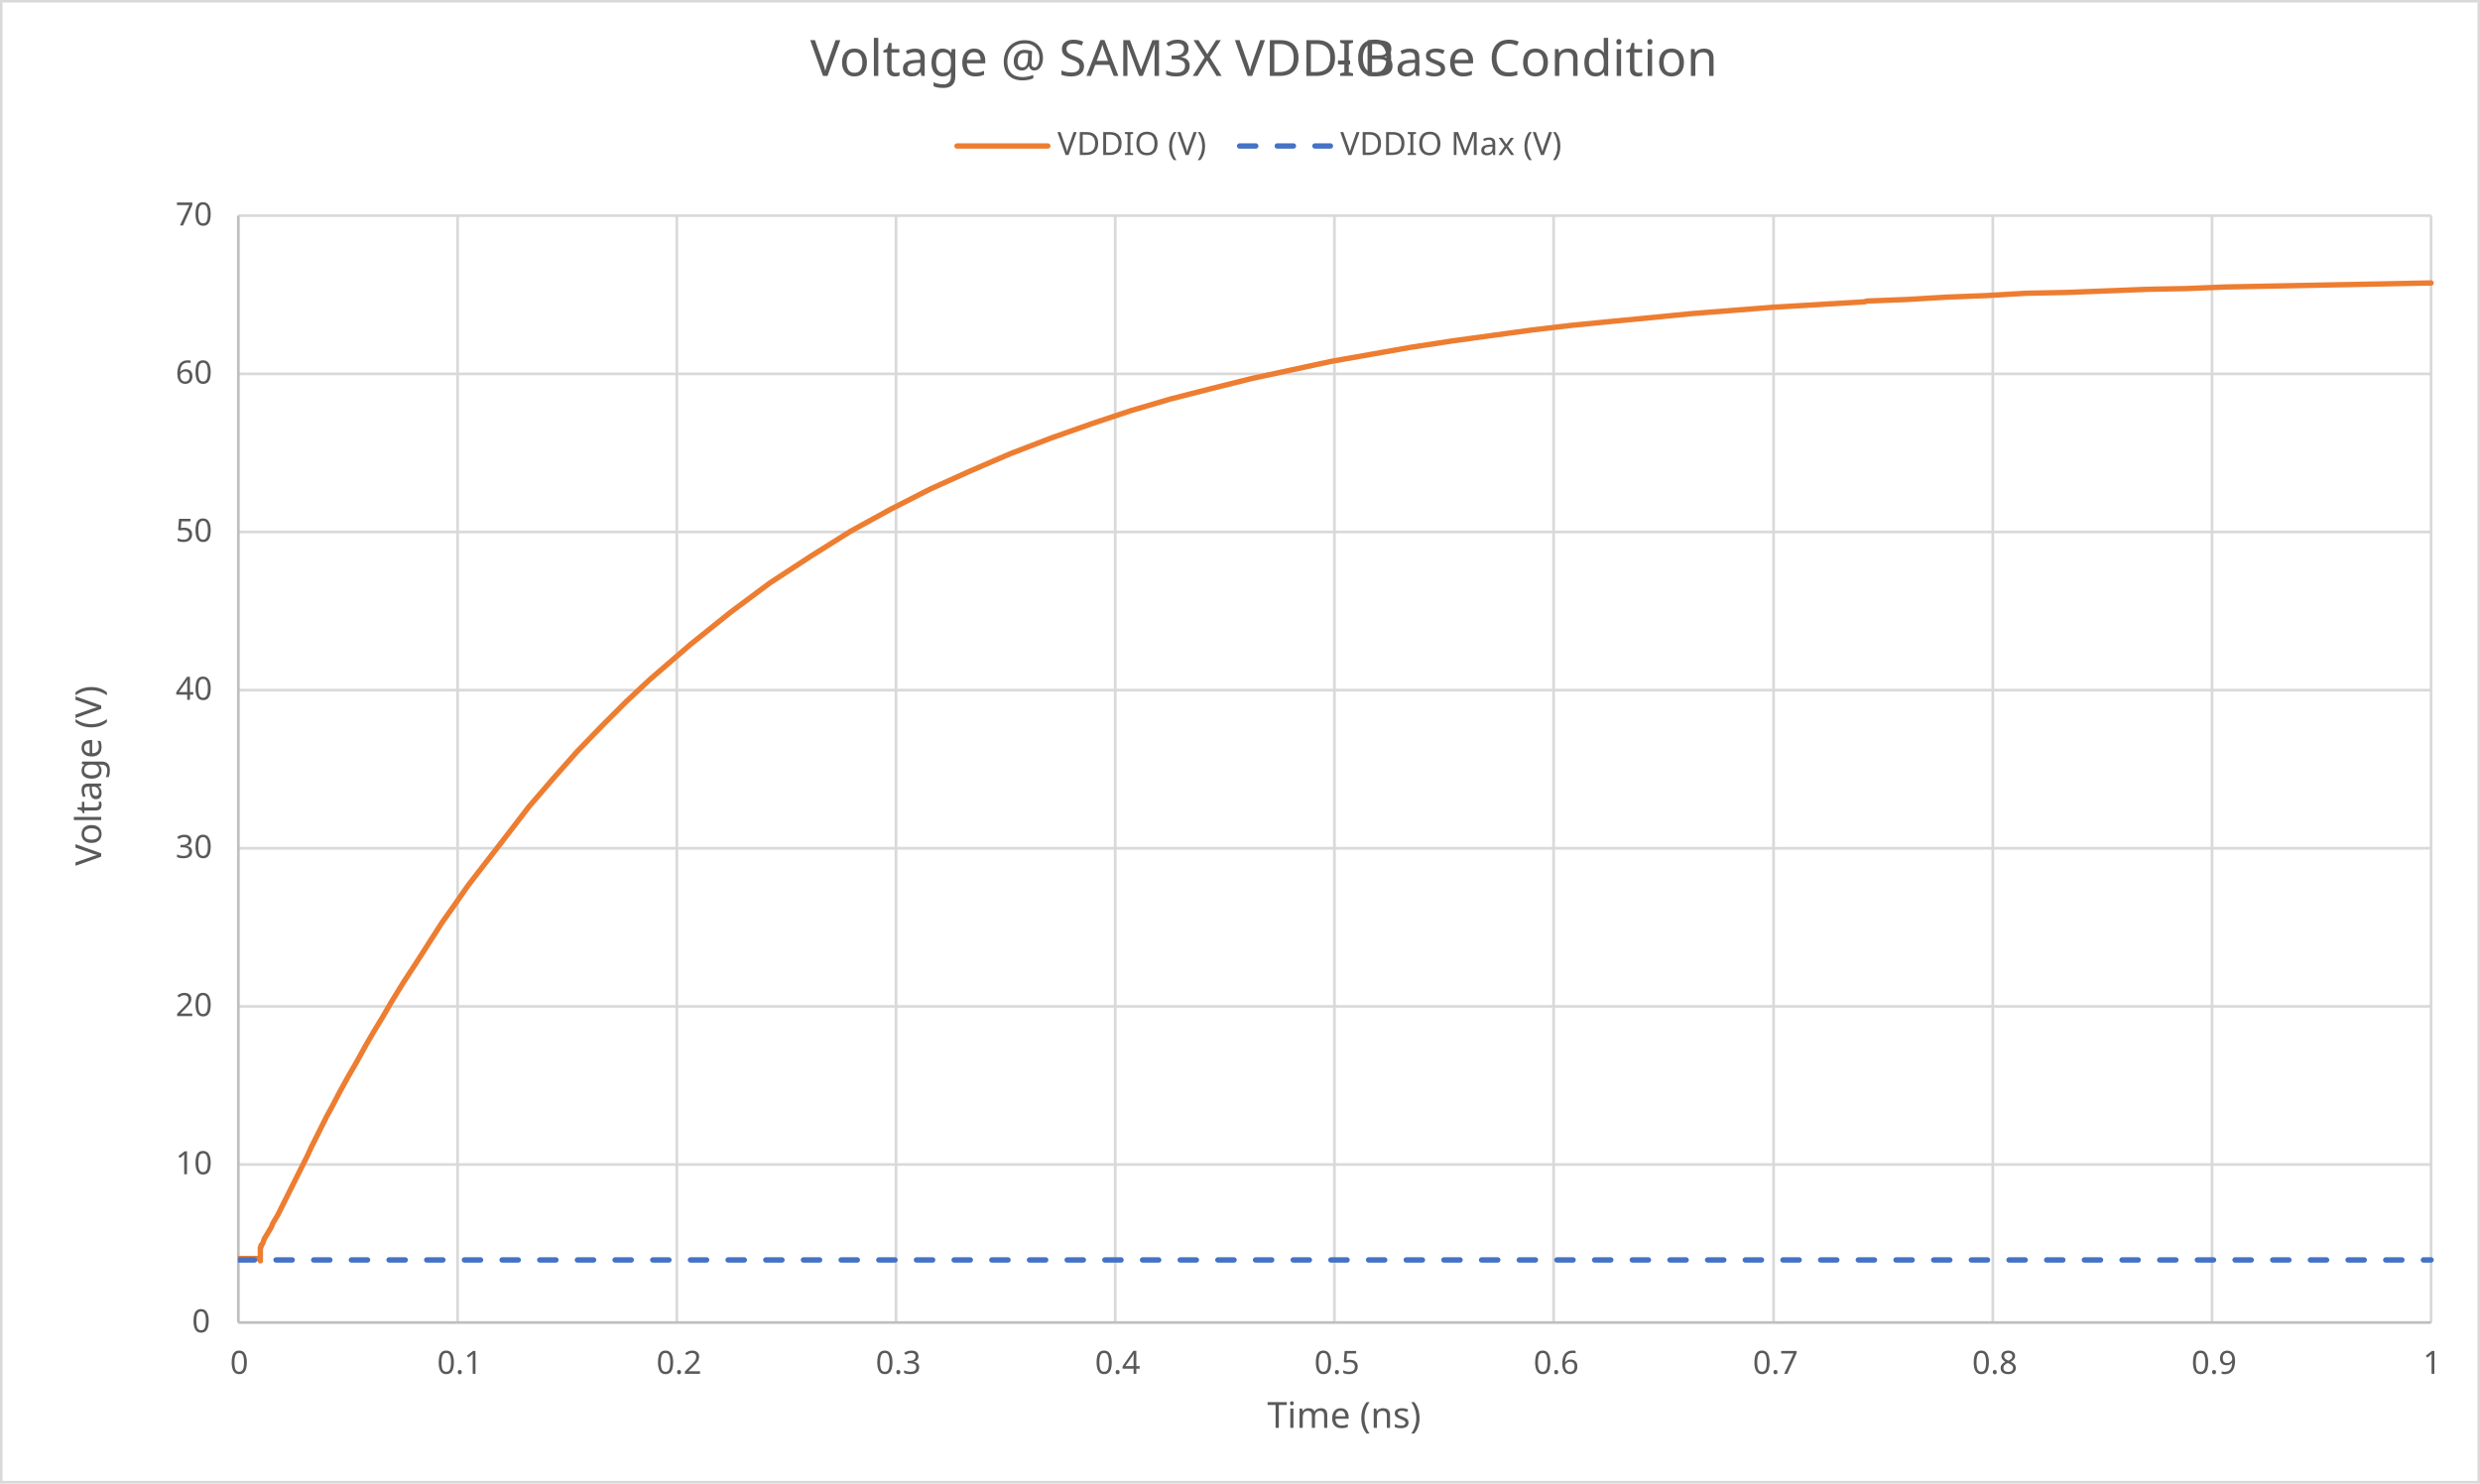
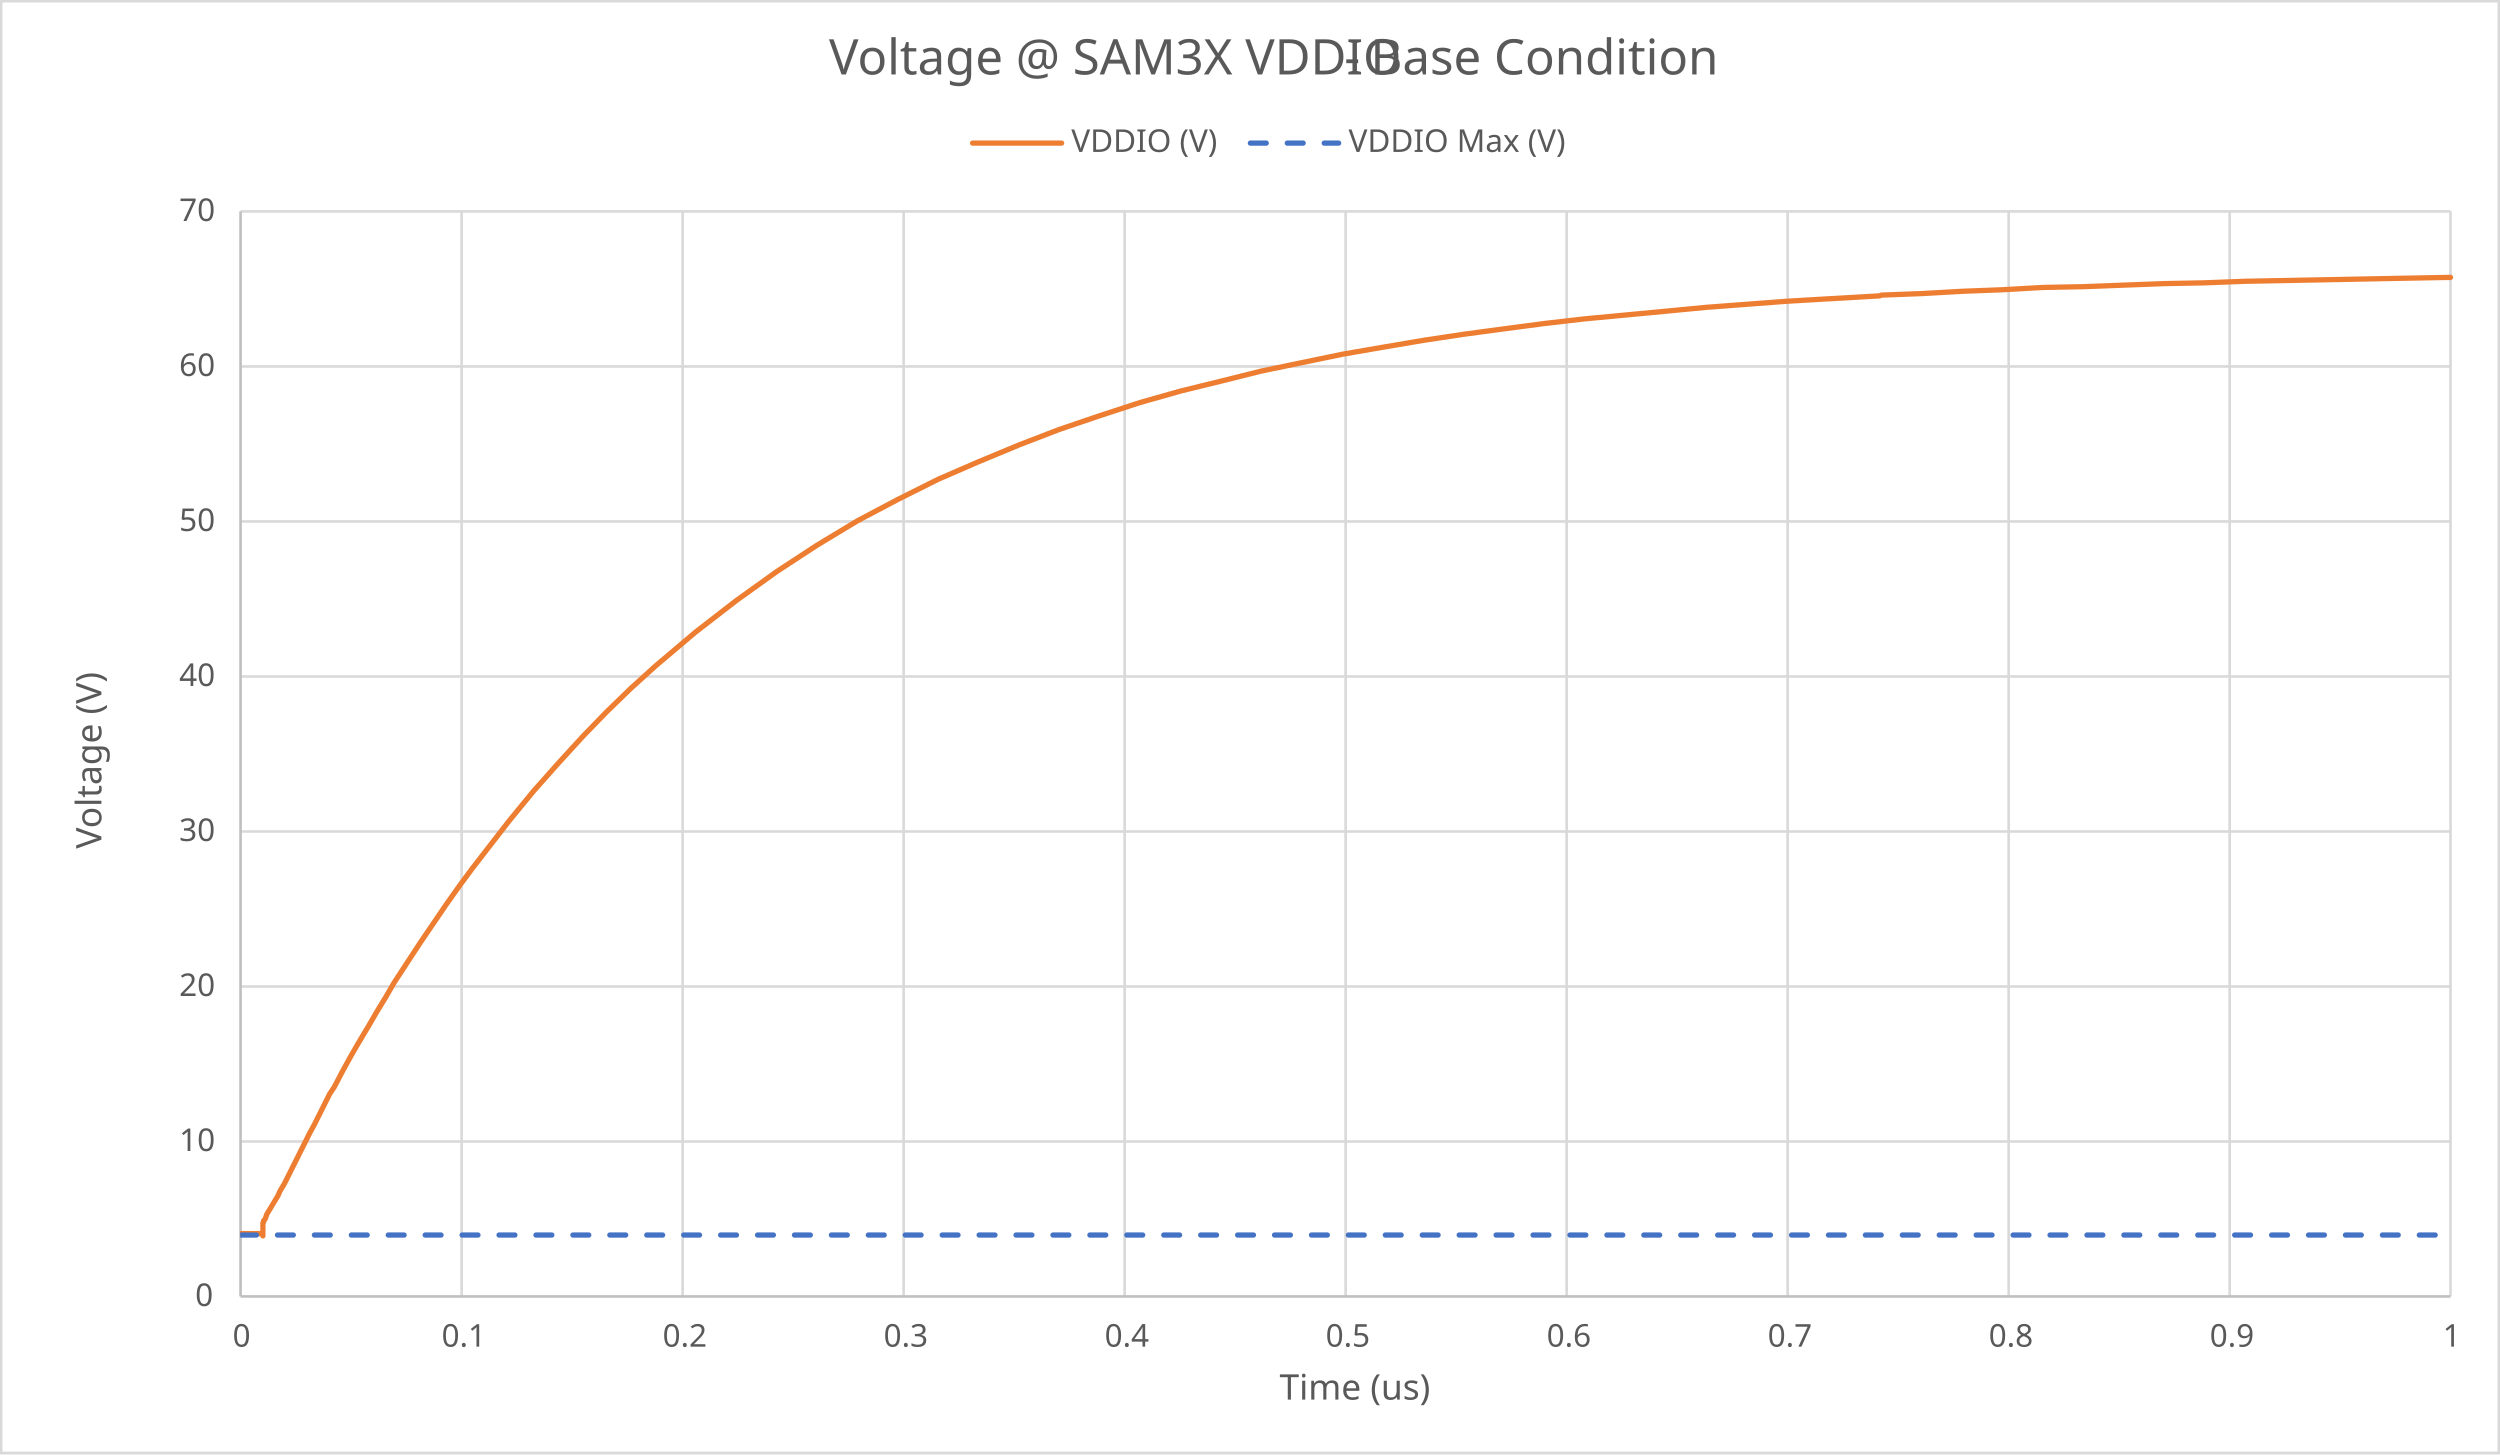
- <svg xmlns="http://www.w3.org/2000/svg" width="3168" height="1895" overflow="hidden">
+ <svg xmlns="http://www.w3.org/2000/svg" width="3258" height="1895" overflow="hidden">
  <defs>
    <clipPath id="clip0">
-       <rect x="1897" y="2247" width="3168" height="1895" />
+       <rect x="2577" y="2247" width="3258" height="1895" />
    </clipPath>
    <clipPath id="clip1">
-       <rect x="1897" y="2248" width="3166" height="1892" />
+       <rect x="2578" y="2248" width="3255" height="1892" />
    </clipPath>
    <clipPath id="clip2">
-       <rect x="1897" y="2248" width="3166" height="1892" />
+       <rect x="2578" y="2248" width="3255" height="1892" />
    </clipPath>
    <clipPath id="clip3">
-       <rect x="1897" y="2248" width="3166" height="1892" />
+       <rect x="2578" y="2248" width="3255" height="1892" />
    </clipPath>
    <clipPath id="clip4">
-       <rect x="1897" y="2248" width="3166" height="1892" />
+       <rect x="2578" y="2248" width="3255" height="1892" />
    </clipPath>
    <clipPath id="clip5">
-       <rect x="2201" y="2522" width="2805" height="1418" />
+       <rect x="2890" y="2522" width="2884" height="1418" />
    </clipPath>
    <clipPath id="clip6">
-       <rect x="2201" y="2522" width="2805" height="1418" />
+       <rect x="2890" y="2522" width="2884" height="1418" />
    </clipPath>
    <clipPath id="clip7">
-       <rect x="1897" y="2248" width="3166" height="1892" />
+       <rect x="2578" y="2248" width="3255" height="1892" />
    </clipPath>
    <clipPath id="clip8">
-       <rect x="1897" y="2248" width="3166" height="1892" />
+       <rect x="2578" y="2248" width="3255" height="1892" />
    </clipPath>
    <clipPath id="clip9">
-       <rect x="1897" y="2248" width="3166" height="1892" />
+       <rect x="2578" y="2248" width="3255" height="1892" />
    </clipPath>
    <clipPath id="clip10">
-       <rect x="1897" y="2248" width="3166" height="1892" />
+       <rect x="2578" y="2248" width="3255" height="1892" />
    </clipPath>
    <clipPath id="clip11">
-       <rect x="1897" y="2248" width="3166" height="1892" />
+       <rect x="2578" y="2248" width="3255" height="1892" />
    </clipPath>
    <clipPath id="clip12">
-       <rect x="1897" y="2248" width="3166" height="1892" />
+       <rect x="2578" y="2248" width="3255" height="1892" />
    </clipPath>
    <clipPath id="clip13">
-       <rect x="1897" y="2248" width="3166" height="1892" />
+       <rect x="2578" y="2248" width="3255" height="1892" />
    </clipPath>
    <clipPath id="clip14">
-       <rect x="1897" y="2248" width="3166" height="1892" />
+       <rect x="2578" y="2248" width="3255" height="1892" />
    </clipPath>
    <clipPath id="clip15">
-       <rect x="1897" y="2248" width="3166" height="1892" />
+       <rect x="2578" y="2248" width="3255" height="1892" />
    </clipPath>
    <clipPath id="clip16">
-       <rect x="1897" y="2248" width="3166" height="1892" />
+       <rect x="2578" y="2248" width="3255" height="1892" />
    </clipPath>
    <clipPath id="clip17">
-       <rect x="1897" y="2248" width="3166" height="1892" />
+       <rect x="2578" y="2248" width="3255" height="1892" />
    </clipPath>
    <clipPath id="clip18">
-       <rect x="1897" y="2248" width="3166" height="1892" />
+       <rect x="2578" y="2248" width="3255" height="1892" />
    </clipPath>
    <clipPath id="clip19">
-       <rect x="1897" y="2248" width="3166" height="1892" />
+       <rect x="2578" y="2248" width="3255" height="1892" />
    </clipPath>
    <clipPath id="clip20">
-       <rect x="1897" y="2248" width="3166" height="1892" />
+       <rect x="2578" y="2248" width="3255" height="1892" />
    </clipPath>
    <clipPath id="clip21">
-       <rect x="1897" y="2248" width="3166" height="1892" />
+       <rect x="2578" y="2248" width="3255" height="1892" />
    </clipPath>
    <clipPath id="clip22">
-       <rect x="1897" y="2248" width="3166" height="1892" />
+       <rect x="2578" y="2248" width="3255" height="1892" />
    </clipPath>
    <clipPath id="clip23">
-       <rect x="1897" y="2248" width="3166" height="1892" />
+       <rect x="2578" y="2248" width="3255" height="1892" />
    </clipPath>
    <clipPath id="clip24">
-       <rect x="1897" y="2248" width="3166" height="1892" />
+       <rect x="2578" y="2248" width="3255" height="1892" />
    </clipPath>
    <clipPath id="clip25">
-       <rect x="1897" y="2248" width="3166" height="1892" />
+       <rect x="2578" y="2248" width="3255" height="1892" />
    </clipPath>
    <clipPath id="clip26">
-       <rect x="1897" y="2248" width="3166" height="1892" />
+       <rect x="2578" y="2248" width="3255" height="1892" />
    </clipPath>
    <clipPath id="clip27">
-       <rect x="1897" y="2248" width="3166" height="1892" />
+       <rect x="2578" y="2248" width="3255" height="1892" />
    </clipPath>
    <clipPath id="clip28">
-       <rect x="1897" y="2248" width="3166" height="1892" />
+       <rect x="2578" y="2248" width="3255" height="1892" />
    </clipPath>
    <clipPath id="clip29">
-       <rect x="1897" y="2248" width="3166" height="1892" />
+       <rect x="2578" y="2248" width="3255" height="1892" />
    </clipPath>
    <clipPath id="clip30">
-       <rect x="1897" y="2248" width="3166" height="1892" />
+       <rect x="2578" y="2248" width="3255" height="1892" />
    </clipPath>
    <clipPath id="clip31">
-       <rect x="1897" y="2248" width="3166" height="1892" />
+       <rect x="2578" y="2248" width="3255" height="1892" />
    </clipPath>
    <clipPath id="clip32">
-       <rect x="1897" y="2248" width="3166" height="1892" />
+       <rect x="2578" y="2248" width="3255" height="1892" />
    </clipPath>
    <clipPath id="clip33">
-       <rect x="1897" y="2248" width="3166" height="1892" />
+       <rect x="2578" y="2248" width="3255" height="1892" />
    </clipPath>
    <clipPath id="clip34">
-       <rect x="1897" y="2248" width="3166" height="1892" />
+       <rect x="2578" y="2248" width="3255" height="1892" />
    </clipPath>
  </defs>
-   <g clip-path="url(#clip0)" transform="translate(-1897 -2247)">
-     <rect x="1898" y="2248" width="3165" height="1892" fill="#FFFFFF" />
+   <g clip-path="url(#clip0)" transform="translate(-2577 -2247)">
+     <rect x="2578" y="2248" width="3255" height="1892" fill="#FFFFFF" />
    <g clip-path="url(#clip1)">
-       <path d="M2201.5 3734.62 5002.5 3734.62M2201.5 3532.62 5002.5 3532.62M2201.5 3330.61 5002.5 3330.61M2201.5 3128.6 5002.5 3128.6M2201.5 2926.6 5002.5 2926.6M2201.5 2724.59 5002.5 2724.59M2201.5 2522.5 5002.5 2522.5" stroke="#D9D9D9" stroke-width="3.438" stroke-linejoin="round" stroke-miterlimit="10" fill="none" />
+       <path d="M2890.5 3734.62 5770.5 3734.62M2890.5 3532.62 5770.5 3532.62M2890.5 3330.61 5770.5 3330.61M2890.5 3128.6 5770.5 3128.6M2890.5 2926.6 5770.5 2926.6M2890.5 2724.59 5770.5 2724.59M2890.5 2522.5 5770.5 2522.5" stroke="#D9D9D9" stroke-width="3.438" stroke-linejoin="round" stroke-miterlimit="10" fill="none" />
    </g>
    <g clip-path="url(#clip2)">
-       <path d="M2481.58 2522.5 2481.58 3936.5M2761.59 2522.5 2761.59 3936.5M3041.6 2522.5 3041.6 3936.5M3321.61 2522.5 3321.61 3936.5M3601.62 2522.5 3601.62 3936.5M3881.63 2522.5 3881.63 3936.5M4162.64 2522.5 4162.64 3936.5M4442.65 2522.5 4442.65 3936.5M4722.66 2522.5 4722.66 3936.5M5002.5 2522.5 5002.5 3936.5" stroke="#D9D9D9" stroke-width="3.438" stroke-linejoin="round" stroke-miterlimit="10" fill="none" />
+       <path d="M3178.6 2522.5 3178.6 3936.5M3466.61 2522.5 3466.61 3936.5M3754.62 2522.5 3754.62 3936.5M4042.63 2522.5 4042.63 3936.5M4330.64 2522.5 4330.64 3936.5M4618.65 2522.5 4618.65 3936.5M4906.66 2522.5 4906.66 3936.5M5194.67 2522.5 5194.67 3936.5M5482.68 2522.5 5482.68 3936.5M5770.5 2522.5 5770.5 3936.5" stroke="#D9D9D9" stroke-width="3.438" stroke-linejoin="round" stroke-miterlimit="10" fill="none" />
    </g>
    <g clip-path="url(#clip3)">
-       <path d="M0 0 0 1414" stroke="#BFBFBF" stroke-width="3.438" stroke-linejoin="round" stroke-miterlimit="10" fill="none" fill-rule="evenodd" transform="matrix(1 0 0 -1 2201.5 3936.5)" />
+       <path d="M0 0 0 1414" stroke="#BFBFBF" stroke-width="3.438" stroke-linejoin="round" stroke-miterlimit="10" fill="none" fill-rule="evenodd" transform="matrix(1 0 0 -1 2890.5 3936.5)" />
    </g>
    <g clip-path="url(#clip4)">
-       <path d="M2201.5 3936.5 5002.5 3936.5" stroke="#BFBFBF" stroke-width="3.438" stroke-linejoin="round" stroke-miterlimit="10" fill="none" fill-rule="evenodd" />
+       <path d="M2890.5 3936.5 5770.5 3936.5" stroke="#BFBFBF" stroke-width="3.438" stroke-linejoin="round" stroke-miterlimit="10" fill="none" fill-rule="evenodd" />
    </g>
    <g clip-path="url(#clip5)">
-       <path d="M2201.5 3854.63 2229.57 3854.63 2229.57 3854.63 2229.57 3854.63 2229.57 3854.63 2229.57 3853.63 2229.57 3853.63 2229.57 3853.63 2229.57 3853.63 2229.57 3853.63 2229.57 3853.63 2229.57 3853.63 2229.57 3853.63 2229.57 3852.63 2229.57 3851.63 2229.57 3850.63 2229.57 3848.63 2229.57 3850.63 2229.57 3854.63 2229.57 3857.5 2229.57 3856.63 2229.57 3851.63 2229.57 3849.63 2229.57 3850.63 2229.57 3855.63 2229.57 3857.63 2229.57 3854.63 2229.57 3850.63 2229.57 3849.63 2229.57 3852.63 2229.57 3855.63 2229.57 3857.63 2229.57 3854.63 2229.57 3850.63 2229.57 3849.63 2229.57 3851.63 2229.57 3855.63 2229.57 3856.63 2229.57 3854.63 2229.57 3850.63 2229.57 3849.63 2229.57 3852.63 2229.57 3855.63 2229.57 3856.63 2229.57 3853.63 2229.57 3850.63 2229.57 3849.63 2229.57 3852.63 2229.57 3855.63 2229.57 3855.63 2229.57 3853.63 2229.57 3850.63 2229.57 3850.63 2229.57 3853.63 2229.57 3855.63 2229.57 3855.63 2229.57 3851.63 2229.57 3849.63 2229.57 3851.63 2229.57 3854.63 2229.57 3855.63 2229.57 3852.63 2229.57 3850.63 2229.57 3850.63 2229.57 3853.63 2229.57 3855.63 2229.57 3853.63 2229.57 3850.63 2229.57 3851.63 2229.57 3854.63 2229.57 3855.63 2229.57 3852.63 2229.57 3850.63 2229.57 3850.63 2229.57 3853.63 2229.57 3854.63 2229.57 3852.63 2229.57 3850.63 2229.57 3851.63 2229.57 3853.63 2229.57 3854.63 2229.57 3851.63 2229.57 3850.63 2229.57 3851.63 2229.57 3853.63 2229.57 3853.63 2229.57 3851.63 2229.57 3850.63 2229.57 3852.63 2229.57 3853.63 2229.57 3852.63 2229.57 3850.63 2229.57 3850.63 2229.57 3853.63 2229.57 3853.63 2229.57 3851.63 2229.57 3850.63 2229.57 3851.63 2229.57 3853.63 2229.57 3852.63 2229.57 3850.63 2229.57 3851.63 2229.57 3853.63 2229.57 3852.63 2229.57 3850.63 2229.57 3851.63 2229.57 3853.63 2229.57 3852.63 2229.57 3850.63 2229.57 3850.63 2229.57 3852.63 2229.57 3853.63 2229.57 3851.63 2229.57 3850.63 2229.57 3851.63 2229.57 3852.63 2229.57 3851.63 2229.57 3850.63 2229.57 3851.63 2229.57 3852.63 2229.57 3851.63 2229.57 3850.63 2229.57 3852.63 2229.57 3852.63 2229.57 3850.63 2229.57 3850.63 2229.57 3852.63 2229.57 3852.63 2229.57 3850.63 2229.57 3850.63 2229.57 3851.63 2229.57 3852.63 2229.57 3850.63 2229.57 3850.63 2229.57 3851.63 2229.57 3852.63 2229.57 3850.63 2229.57 3850.63 2229.57 3851.63 2229.57 3852.63 2229.57 3850.63 2229.57 3850.63 2229.57 3851.63 2229.57 3851.63 2229.57 3850.63 2229.57 3850.63 2229.57 3851.63 2229.57 3851.63 2229.57 3850.63 2229.57 3851.63 2229.57 3851.63 2229.57 3850.63 2229.57 3850.63 2229.57 3851.63 2229.57 3850.63 2229.57 3850.63 2229.57 3851.63 2229.57 3850.63 2229.57 3850.63 2229.57 3850.63 2229.57 3850.63 2229.57 3850.63 2229.57 3850.63 2229.57 3851.63 2229.57 3850.63 2229.57 3850.63 2229.57 3850.63 2229.57 3850.63 2229.57 3850.63 2229.57 3850.63 2229.57 3850.63 2229.57 3850.63 2229.57 3850.63 2229.57 3850.63 2229.57 3850.63 2229.57 3850.63 2229.57 3850.63 2229.57 3850.63 2229.57 3850.63 2229.57 3849.63 2229.57 3850.63 2229.57 3850.63 2229.57 3849.63 2229.57 3850.63 2229.57 3849.63 2229.57 3849.63 2229.57 3849.63 2229.57 3849.63 2229.57 3849.63 2229.57 3849.63 2229.57 3849.63 2229.57 3849.63 2229.57 3849.63 2229.57 3849.63 2229.57 3849.63 2229.57 3849.63 2229.57 3849.63 2229.57 3849.63 2229.57 3849.63 2229.57 3849.63 2229.57 3848.63 2229.57 3848.63 2229.57 3848.63 2229.57 3848.63 2229.57 3848.63 2229.57 3848.63 2229.57 3848.63 2229.57 3848.63 2229.57 3848.63 2229.57 3847.63 2229.57 3847.63 2229.57 3846.63 2229.57 3846.63 2229.57 3845.63 2229.57 3845.63 2229.57 3845.63 2229.57 3844.63 2229.57 3844.63 2229.57 3843.63 2229.57 3842.63 2229.57 3841.63 2229.57 3840.63 2230.57 3839.63 2230.57 3839.63 2230.57 3838.63 2230.57 3837.63 2232.57 3835.63 2234.57 3829.63 2237.57 3824.63 2240.57 3819.63 2243.57 3814.63 2245.57 3809.62 2248.57 3804.62 2251.57 3799.62 2256.57 3789.62 2260.57 3781.62 2264.57 3773.62 2268.57 3765.62 2272.57 3757.62 2276.57 3749.62 2280.57 3741.62 2284.57 3733.62 2289.58 3723.62 2294.58 3712.62 2299.58 3702.62 2304.58 3692.62 2309.58 3682.62 2314.58 3672.62 2319.58 3663.62 2330.58 3642.62 2341.58 3622.62 2352.58 3603.62 2363.58 3583.62 2374.58 3564.62 2385.58 3546.62 2396.58 3527.62 2412.58 3501.61 2429.58 3475.61 2445.58 3450.61 2461.58 3425.61 2478.58 3401.61 2494.58 3378.61 2511.58 3356.61 2542.58 3316.61 2572.58 3277.61 2603.59 3241.61 2634.59 3206.61 2665.59 3174.6 2696.59 3143.6 2727.59 3114.6 2778.59 3070.6 2829.59 3029.6 2880.59 2991.6 2932.6 2957.6 2983.6 2925.6 3034.6 2897.6 3085.6 2871.59 3136.6 2848.59 3187.6 2826.59 3239.61 2806.59 3290.61 2788.59 3341.61 2771.59 3392.61 2756.59 3443.61 2743.59 3495.61 2730.59 3546.62 2719.59 3597.62 2708.59 3648.62 2699.59 3699.62 2690.59 3751.62 2682.59 3802.62 2675.59 3853.63 2668.59 3904.63 2662.59 3955.63 2657.59 4007.63 2652.59 4058.63 2647.59 4109.63 2643.59 4160.64 2639.59 4177.64 2638.59 4194.64 2637.59 4211.64 2636.59 4227.64 2635.59 4244.64 2634.59 4261.64 2633.59 4278.64 2632.59 4281.64 2631.59 4332.64 2629.59 4383.64 2626.59 4434.65 2624.59 4485.65 2621.59 4536.65 2620.59 4588.65 2618.59 4639.65 2616.59 4690.65 2615.59 4740.66 2613.59 4791.66 2612.59 4842.66 2611.59 4893.66 2610.59 4944.66 2609.59 4994.66 2608.59 5000.66 2608.59 5002.5 2608.5" stroke="#ED7D31" stroke-width="6.875" stroke-linecap="round" stroke-linejoin="round" stroke-miterlimit="10" fill="none" />
+       <path d="M2890.5 3854.63 2919.6 3854.63 2919.6 3854.63 2919.6 3854.63 2919.6 3854.63 2919.6 3853.63 2919.6 3853.63 2919.6 3853.63 2919.6 3853.63 2919.6 3853.63 2919.6 3853.63 2919.6 3853.63 2919.6 3853.63 2919.6 3852.63 2919.6 3851.63 2919.6 3850.63 2919.6 3848.63 2919.6 3850.63 2919.6 3854.63 2919.6 3857.5 2919.6 3856.63 2919.6 3851.63 2919.6 3849.63 2919.6 3850.63 2919.6 3855.63 2919.6 3857.63 2919.6 3854.63 2919.6 3850.63 2919.6 3849.63 2919.6 3852.63 2919.6 3855.63 2919.6 3857.63 2919.6 3854.63 2919.6 3850.63 2919.6 3849.63 2919.6 3851.63 2919.6 3855.63 2919.6 3856.63 2919.6 3854.63 2919.6 3850.63 2919.6 3849.63 2919.6 3852.63 2919.6 3855.63 2919.6 3856.63 2919.6 3853.63 2919.6 3850.63 2919.6 3849.63 2919.6 3852.63 2919.6 3855.63 2919.6 3855.63 2919.6 3853.63 2919.6 3850.63 2919.6 3850.63 2919.6 3853.63 2919.6 3855.63 2919.6 3855.63 2919.6 3851.63 2919.6 3849.63 2919.6 3851.63 2919.6 3854.63 2919.6 3855.63 2919.6 3852.63 2919.6 3850.63 2919.6 3850.63 2919.6 3853.63 2919.6 3855.63 2919.6 3853.63 2919.6 3850.63 2919.6 3851.63 2919.6 3854.63 2919.6 3855.63 2919.6 3852.63 2919.6 3850.63 2919.6 3850.63 2919.6 3853.63 2919.6 3854.63 2919.6 3852.63 2919.6 3850.63 2919.6 3851.63 2919.6 3853.63 2919.6 3854.63 2919.6 3851.63 2919.6 3850.63 2919.6 3851.63 2919.6 3853.63 2919.6 3853.63 2919.6 3851.63 2919.6 3850.63 2919.6 3852.63 2919.6 3853.63 2919.6 3852.63 2919.6 3850.63 2919.6 3850.63 2919.6 3853.63 2919.6 3853.63 2919.6 3851.63 2919.6 3850.63 2919.6 3851.63 2919.6 3853.63 2919.6 3852.63 2919.6 3850.63 2919.6 3851.63 2919.6 3853.63 2919.6 3852.63 2919.6 3850.63 2919.6 3851.63 2919.6 3853.63 2919.6 3852.63 2919.6 3850.63 2919.6 3850.63 2919.6 3852.63 2919.6 3853.63 2919.6 3851.63 2919.6 3850.63 2919.6 3851.63 2919.6 3852.63 2919.6 3851.63 2919.6 3850.63 2919.6 3851.63 2919.6 3852.63 2919.6 3851.63 2919.6 3850.63 2919.6 3852.63 2919.6 3852.63 2919.6 3850.63 2919.6 3850.63 2919.6 3852.63 2919.6 3852.63 2919.6 3850.63 2919.6 3850.63 2919.6 3851.63 2919.6 3852.63 2919.6 3850.63 2919.6 3850.63 2919.6 3851.63 2919.6 3852.63 2919.6 3850.63 2919.6 3850.63 2919.6 3851.63 2919.6 3852.63 2919.6 3850.63 2919.6 3850.63 2919.6 3851.63 2919.6 3851.63 2919.6 3850.63 2919.6 3850.63 2919.6 3851.63 2919.6 3851.63 2919.6 3850.63 2919.6 3851.63 2919.6 3851.63 2919.6 3850.63 2919.6 3850.63 2919.6 3851.63 2919.6 3850.63 2919.6 3850.63 2919.6 3851.63 2919.6 3850.63 2919.6 3850.63 2919.6 3850.63 2919.6 3850.63 2919.6 3850.63 2919.6 3850.63 2919.6 3851.63 2919.6 3850.63 2919.6 3850.63 2919.6 3850.63 2919.6 3850.63 2919.6 3850.63 2919.6 3850.63 2919.6 3850.63 2919.6 3850.63 2919.6 3850.63 2919.6 3850.63 2919.6 3850.63 2919.6 3850.63 2919.6 3850.63 2919.6 3850.63 2919.6 3850.63 2919.6 3849.63 2919.6 3850.63 2919.6 3850.63 2919.6 3849.63 2919.6 3850.63 2919.6 3849.63 2919.6 3849.63 2919.6 3849.63 2919.6 3849.63 2919.6 3849.63 2919.6 3849.63 2919.6 3849.63 2919.6 3849.63 2919.6 3849.63 2919.6 3849.63 2919.6 3849.63 2919.6 3849.63 2919.6 3849.63 2919.6 3849.63 2919.6 3849.63 2919.6 3849.63 2919.6 3848.63 2919.6 3848.63 2919.6 3848.63 2919.6 3848.63 2919.6 3848.63 2919.6 3848.63 2919.6 3848.63 2919.6 3848.63 2919.6 3848.63 2919.6 3847.63 2919.6 3847.63 2919.6 3846.63 2919.6 3846.63 2919.6 3845.63 2919.6 3845.63 2919.6 3845.63 2919.6 3844.63 2919.6 3844.63 2919.6 3843.63 2919.6 3842.63 2919.6 3841.63 2919.6 3840.63 2920.6 3839.63 2920.6 3839.63 2920.6 3838.63 2920.6 3837.63 2922.6 3835.63 2924.6 3829.63 2927.6 3824.63 2930.6 3819.63 2933.6 3814.63 2936.6 3809.62 2939.6 3804.62 2941.6 3799.62 2947.6 3789.62 2951.6 3781.62 2955.6 3773.62 2959.6 3765.62 2963.6 3757.62 2967.6 3749.62 2971.6 3741.62 2975.6 3733.62 2980.6 3723.62 2986.6 3712.62 2991.6 3702.62 2996.6 3692.62 3001.6 3682.62 3006.6 3672.62 3012.6 3663.62 3023.6 3642.62 3034.6 3622.62 3045.6 3603.62 3057.6 3583.62 3068.6 3564.62 3079.6 3546.62 3090.6 3527.62 3107.6 3501.61 3124.6 3475.61 3141.6 3450.61 3158.6 3425.61 3175.6 3401.61 3192.6 3378.61 3209.61 3356.61 3240.61 3316.61 3272.61 3277.61 3304.61 3241.61 3336.61 3206.61 3367.61 3174.6 3399.61 3143.6 3431.61 3114.6 3483.61 3070.6 3536.62 3029.6 3589.62 2991.6 3641.62 2957.6 3694.62 2925.6 3747.62 2897.6 3799.62 2871.59 3852.63 2848.59 3905.63 2826.59 3957.63 2806.59 4010.63 2788.59 4062.63 2771.59 4115.64 2756.59 4168.64 2743.59 4220.64 2730.59 4273.64 2719.59 4326.64 2708.59 4378.64 2699.59 4431.65 2690.59 4484.65 2682.59 4536.65 2675.59 4589.65 2668.59 4641.65 2662.59 4694.65 2657.59 4747.66 2652.59 4799.66 2647.59 4852.66 2643.59 4905.66 2639.59 4922.66 2638.59 4939.66 2637.59 4956.66 2636.59 4974.66 2635.59 4991.66 2634.59 5008.66 2633.59 5026.67 2632.59 5028.67 2631.59 5081.67 2629.59 5134.67 2626.59 5186.67 2624.59 5239.67 2621.59 5292.67 2620.59 5344.68 2618.59 5397.68 2616.59 5449.68 2615.59 5501.68 2613.59 5554.68 2612.59 5606.68 2611.59 5658.69 2610.59 5710.69 2609.59 5763.69 2608.59 5768.69 2608.59 5770.5 2608.5" stroke="#ED7D31" stroke-width="6.875" stroke-linecap="round" stroke-linejoin="round" stroke-miterlimit="10" fill="none" />
    </g>
    <g clip-path="url(#clip6)">
-       <path d="M2201.5 3856.5 5002.5 3856.5" stroke="#4472C4" stroke-width="6.875" stroke-linecap="round" stroke-linejoin="round" stroke-miterlimit="10" stroke-dasharray="20.625 27.5" fill="none" />
+       <path d="M2890.5 3856.5 5770.5 3856.5" stroke="#4472C4" stroke-width="6.875" stroke-linecap="round" stroke-linejoin="round" stroke-miterlimit="10" stroke-dasharray="20.625 27.5" fill="none" />
    </g>
    <g clip-path="url(#clip7)">
-       <text fill="#595959" font-family="Calibri,Calibri_MSFontService,sans-serif" font-weight="400" font-size="41" transform="matrix(1 0 0 1 2142.18 3949)">0</text>
+       <text fill="#595959" font-family="Calibri,Calibri_MSFontService,sans-serif" font-weight="400" font-size="41" transform="matrix(1 0 0 1 2831.38 3949)">0</text>
    </g>
    <g clip-path="url(#clip8)">
-       <text fill="#595959" font-family="Calibri,Calibri_MSFontService,sans-serif" font-weight="400" font-size="41" transform="matrix(1 0 0 1 2121.28 3747)">10</text>
+       <text fill="#595959" font-family="Calibri,Calibri_MSFontService,sans-serif" font-weight="400" font-size="41" transform="matrix(1 0 0 1 2810.48 3747)">10</text>
    </g>
    <g clip-path="url(#clip9)">
-       <text fill="#595959" font-family="Calibri,Calibri_MSFontService,sans-serif" font-weight="400" font-size="41" transform="matrix(1 0 0 1 2121.28 3545)">20</text>
+       <text fill="#595959" font-family="Calibri,Calibri_MSFontService,sans-serif" font-weight="400" font-size="41" transform="matrix(1 0 0 1 2810.48 3545)">20</text>
    </g>
    <g clip-path="url(#clip10)">
-       <text fill="#595959" font-family="Calibri,Calibri_MSFontService,sans-serif" font-weight="400" font-size="41" transform="matrix(1 0 0 1 2121.28 3343)">30</text>
+       <text fill="#595959" font-family="Calibri,Calibri_MSFontService,sans-serif" font-weight="400" font-size="41" transform="matrix(1 0 0 1 2810.48 3343)">30</text>
    </g>
    <g clip-path="url(#clip11)">
-       <text fill="#595959" font-family="Calibri,Calibri_MSFontService,sans-serif" font-weight="400" font-size="41" transform="matrix(1 0 0 1 2121.28 3141)">40</text>
+       <text fill="#595959" font-family="Calibri,Calibri_MSFontService,sans-serif" font-weight="400" font-size="41" transform="matrix(1 0 0 1 2810.48 3141)">40</text>
    </g>
    <g clip-path="url(#clip12)">
-       <text fill="#595959" font-family="Calibri,Calibri_MSFontService,sans-serif" font-weight="400" font-size="41" transform="matrix(1 0 0 1 2121.28 2939)">50</text>
+       <text fill="#595959" font-family="Calibri,Calibri_MSFontService,sans-serif" font-weight="400" font-size="41" transform="matrix(1 0 0 1 2810.48 2939)">50</text>
    </g>
    <g clip-path="url(#clip13)">
-       <text fill="#595959" font-family="Calibri,Calibri_MSFontService,sans-serif" font-weight="400" font-size="41" transform="matrix(1 0 0 1 2121.28 2737)">60</text>
+       <text fill="#595959" font-family="Calibri,Calibri_MSFontService,sans-serif" font-weight="400" font-size="41" transform="matrix(1 0 0 1 2810.48 2737)">60</text>
    </g>
    <g clip-path="url(#clip14)">
-       <text fill="#595959" font-family="Calibri,Calibri_MSFontService,sans-serif" font-weight="400" font-size="41" transform="matrix(1 0 0 1 2121.28 2535)">70</text>
+       <text fill="#595959" font-family="Calibri,Calibri_MSFontService,sans-serif" font-weight="400" font-size="41" transform="matrix(1 0 0 1 2810.48 2535)">70</text>
    </g>
    <g clip-path="url(#clip15)">
-       <text fill="#595959" font-family="Calibri,Calibri_MSFontService,sans-serif" font-weight="400" font-size="41" transform="matrix(1 0 0 1 2190.9 4002)">0</text>
+       <text fill="#595959" font-family="Calibri,Calibri_MSFontService,sans-serif" font-weight="400" font-size="41" transform="matrix(1 0 0 1 2880.1 4002)">0</text>
    </g>
    <g clip-path="url(#clip16)">
-       <text fill="#595959" font-family="Calibri,Calibri_MSFontService,sans-serif" font-weight="400" font-size="41" transform="matrix(1 0 0 1 2455.37 4002)">0.1</text>
+       <text fill="#595959" font-family="Calibri,Calibri_MSFontService,sans-serif" font-weight="400" font-size="41" transform="matrix(1 0 0 1 3152.48 4002)">0.1</text>
    </g>
    <g clip-path="url(#clip17)">
-       <text fill="#595959" font-family="Calibri,Calibri_MSFontService,sans-serif" font-weight="400" font-size="41" transform="matrix(1 0 0 1 2735.49 4002)">0.2</text>
+       <text fill="#595959" font-family="Calibri,Calibri_MSFontService,sans-serif" font-weight="400" font-size="41" transform="matrix(1 0 0 1 3440.51 4002)">0.2</text>
    </g>
    <g clip-path="url(#clip18)">
-       <text fill="#595959" font-family="Calibri,Calibri_MSFontService,sans-serif" font-weight="400" font-size="41" transform="matrix(1 0 0 1 3015.61 4002)">0.3</text>
+       <text fill="#595959" font-family="Calibri,Calibri_MSFontService,sans-serif" font-weight="400" font-size="41" transform="matrix(1 0 0 1 3728.54 4002)">0.3</text>
    </g>
    <g clip-path="url(#clip19)">
-       <text fill="#595959" font-family="Calibri,Calibri_MSFontService,sans-serif" font-weight="400" font-size="41" transform="matrix(1 0 0 1 3295.74 4002)">0.4</text>
+       <text fill="#595959" font-family="Calibri,Calibri_MSFontService,sans-serif" font-weight="400" font-size="41" transform="matrix(1 0 0 1 4016.57 4002)">0.4</text>
    </g>
    <g clip-path="url(#clip20)">
-       <text fill="#595959" font-family="Calibri,Calibri_MSFontService,sans-serif" font-weight="400" font-size="41" transform="matrix(1 0 0 1 3575.86 4002)">0.5</text>
+       <text fill="#595959" font-family="Calibri,Calibri_MSFontService,sans-serif" font-weight="400" font-size="41" transform="matrix(1 0 0 1 4304.6 4002)">0.5</text>
    </g>
    <g clip-path="url(#clip21)">
-       <text fill="#595959" font-family="Calibri,Calibri_MSFontService,sans-serif" font-weight="400" font-size="41" transform="matrix(1 0 0 1 3855.98 4002)">0.6</text>
+       <text fill="#595959" font-family="Calibri,Calibri_MSFontService,sans-serif" font-weight="400" font-size="41" transform="matrix(1 0 0 1 4592.63 4002)">0.6</text>
    </g>
    <g clip-path="url(#clip22)">
-       <text fill="#595959" font-family="Calibri,Calibri_MSFontService,sans-serif" font-weight="400" font-size="41" transform="matrix(1 0 0 1 4136.1 4002)">0.7</text>
+       <text fill="#595959" font-family="Calibri,Calibri_MSFontService,sans-serif" font-weight="400" font-size="41" transform="matrix(1 0 0 1 4880.66 4002)">0.7</text>
    </g>
    <g clip-path="url(#clip23)">
-       <text fill="#595959" font-family="Calibri,Calibri_MSFontService,sans-serif" font-weight="400" font-size="41" transform="matrix(1 0 0 1 4416.22 4002)">0.8</text>
+       <text fill="#595959" font-family="Calibri,Calibri_MSFontService,sans-serif" font-weight="400" font-size="41" transform="matrix(1 0 0 1 5168.69 4002)">0.8</text>
    </g>
    <g clip-path="url(#clip24)">
-       <text fill="#595959" font-family="Calibri,Calibri_MSFontService,sans-serif" font-weight="400" font-size="41" transform="matrix(1 0 0 1 4696.35 4002)">0.9</text>
+       <text fill="#595959" font-family="Calibri,Calibri_MSFontService,sans-serif" font-weight="400" font-size="41" transform="matrix(1 0 0 1 5456.72 4002)">0.9</text>
    </g>
    <g clip-path="url(#clip25)">
-       <text fill="#595959" font-family="Calibri,Calibri_MSFontService,sans-serif" font-weight="400" font-size="41" transform="matrix(1 0 0 1 4992.12 4002)">1</text>
+       <text fill="#595959" font-family="Calibri,Calibri_MSFontService,sans-serif" font-weight="400" font-size="41" transform="matrix(1 0 0 1 5760.4 4002)">1</text>
    </g>
    <g clip-path="url(#clip26)">
-       <text fill="#595959" font-family="Calibri,Calibri_MSFontService,sans-serif" font-weight="400" font-size="46" transform="matrix(6.12323e-17 -1 1 6.12323e-17 2026.29 3353)">Voltage (V)</text>
+       <text fill="#595959" font-family="Calibri,Calibri_MSFontService,sans-serif" font-weight="400" font-size="46" transform="matrix(6.12323e-17 -1 1 6.12323e-17 2709.12 3353)">Voltage (V)</text>
    </g>
    <g clip-path="url(#clip27)">
-       <text fill="#595959" font-family="Calibri,Calibri_MSFontService,sans-serif" font-weight="400" font-size="46" transform="matrix(1 0 0 1 3515.75 4071)">Time (ns)</text>
+       <text fill="#595959" font-family="Calibri,Calibri_MSFontService,sans-serif" font-weight="400" font-size="46" transform="matrix(1 0 0 1 4244.49 4071)">Time (us)</text>
    </g>
    <g clip-path="url(#clip28)">
-       <text fill="#595959" font-family="Calibri,Calibri_MSFontService,sans-serif" font-weight="400" font-size="64" transform="matrix(1 0 0 1 2932.03 2344)">Voltage @ SAM3X VDDIO </text>
+       <text fill="#595959" font-family="Calibri,Calibri_MSFontService,sans-serif" font-weight="400" font-size="64" transform="matrix(1 0 0 1 3657.34 2344)">Voltage @ SAM3X VDDIO </text>
    </g>
    <g clip-path="url(#clip29)">
-       <text fill="#595959" font-family="Calibri,Calibri_MSFontService,sans-serif" font-weight="400" font-size="64" transform="matrix(1 0 0 1 3603.6 2344)">-</text>
+       <text fill="#595959" font-family="Calibri,Calibri_MSFontService,sans-serif" font-weight="400" font-size="64" transform="matrix(1 0 0 1 4328.91 2344)">-</text>
    </g>
    <g clip-path="url(#clip30)">
-       <text fill="#595959" font-family="Calibri,Calibri_MSFontService,sans-serif" font-weight="400" font-size="64" transform="matrix(1 0 0 1 3637.75 2344)">Base Condition</text>
+       <text fill="#595959" font-family="Calibri,Calibri_MSFontService,sans-serif" font-weight="400" font-size="64" transform="matrix(1 0 0 1 4363.06 2344)">Base Condition</text>
    </g>
    <g clip-path="url(#clip31)">
-       <path d="M3119.5 2433.5 3235.5 2433.5" stroke="#ED7D31" stroke-width="6.875" stroke-linecap="round" stroke-linejoin="round" stroke-miterlimit="10" fill="none" fill-rule="evenodd" />
+       <path d="M3844.5 2433.5 3960.5 2433.5" stroke="#ED7D31" stroke-width="6.875" stroke-linecap="round" stroke-linejoin="round" stroke-miterlimit="10" fill="none" fill-rule="evenodd" />
    </g>
    <g clip-path="url(#clip32)">
-       <text fill="#595959" font-family="Calibri,Calibri_MSFontService,sans-serif" font-weight="400" font-size="41" transform="matrix(1 0 0 1 3247.79 2445)">VDDIO (V)</text>
+       <text fill="#595959" font-family="Calibri,Calibri_MSFontService,sans-serif" font-weight="400" font-size="41" transform="matrix(1 0 0 1 3973.11 2445)">VDDIO (V)</text>
    </g>
    <g clip-path="url(#clip33)">
-       <path d="M3480.5 2433.5 3596.5 2433.5" stroke="#4472C4" stroke-width="6.875" stroke-linecap="round" stroke-linejoin="round" stroke-miterlimit="10" stroke-dasharray="20.625 27.5" fill="none" fill-rule="evenodd" />
+       <path d="M4206.5 2433.5 4321.5 2433.5" stroke="#4472C4" stroke-width="6.875" stroke-linecap="round" stroke-linejoin="round" stroke-miterlimit="10" stroke-dasharray="20.625 27.5" fill="none" fill-rule="evenodd" />
    </g>
    <g clip-path="url(#clip34)">
-       <text fill="#595959" font-family="Calibri,Calibri_MSFontService,sans-serif" font-weight="400" font-size="41" transform="matrix(1 0 0 1 3609.12 2445)">VDDIO Max (V)</text>
-     </g>
-     <rect x="1898.5" y="2248.5" width="3165" height="1892" stroke="#D9D9D9" stroke-width="3.438" stroke-linejoin="round" stroke-miterlimit="10" fill="none" />
+       <text fill="#595959" font-family="Calibri,Calibri_MSFontService,sans-serif" font-weight="400" font-size="41" transform="matrix(1 0 0 1 4334.43 2445)">VDDIO Max (V)</text>
+     </g>
+     <rect x="2578.5" y="2248.5" width="3255" height="1892" stroke="#D9D9D9" stroke-width="3.438" stroke-linejoin="round" stroke-miterlimit="10" fill="none" />
  </g>
</svg>
